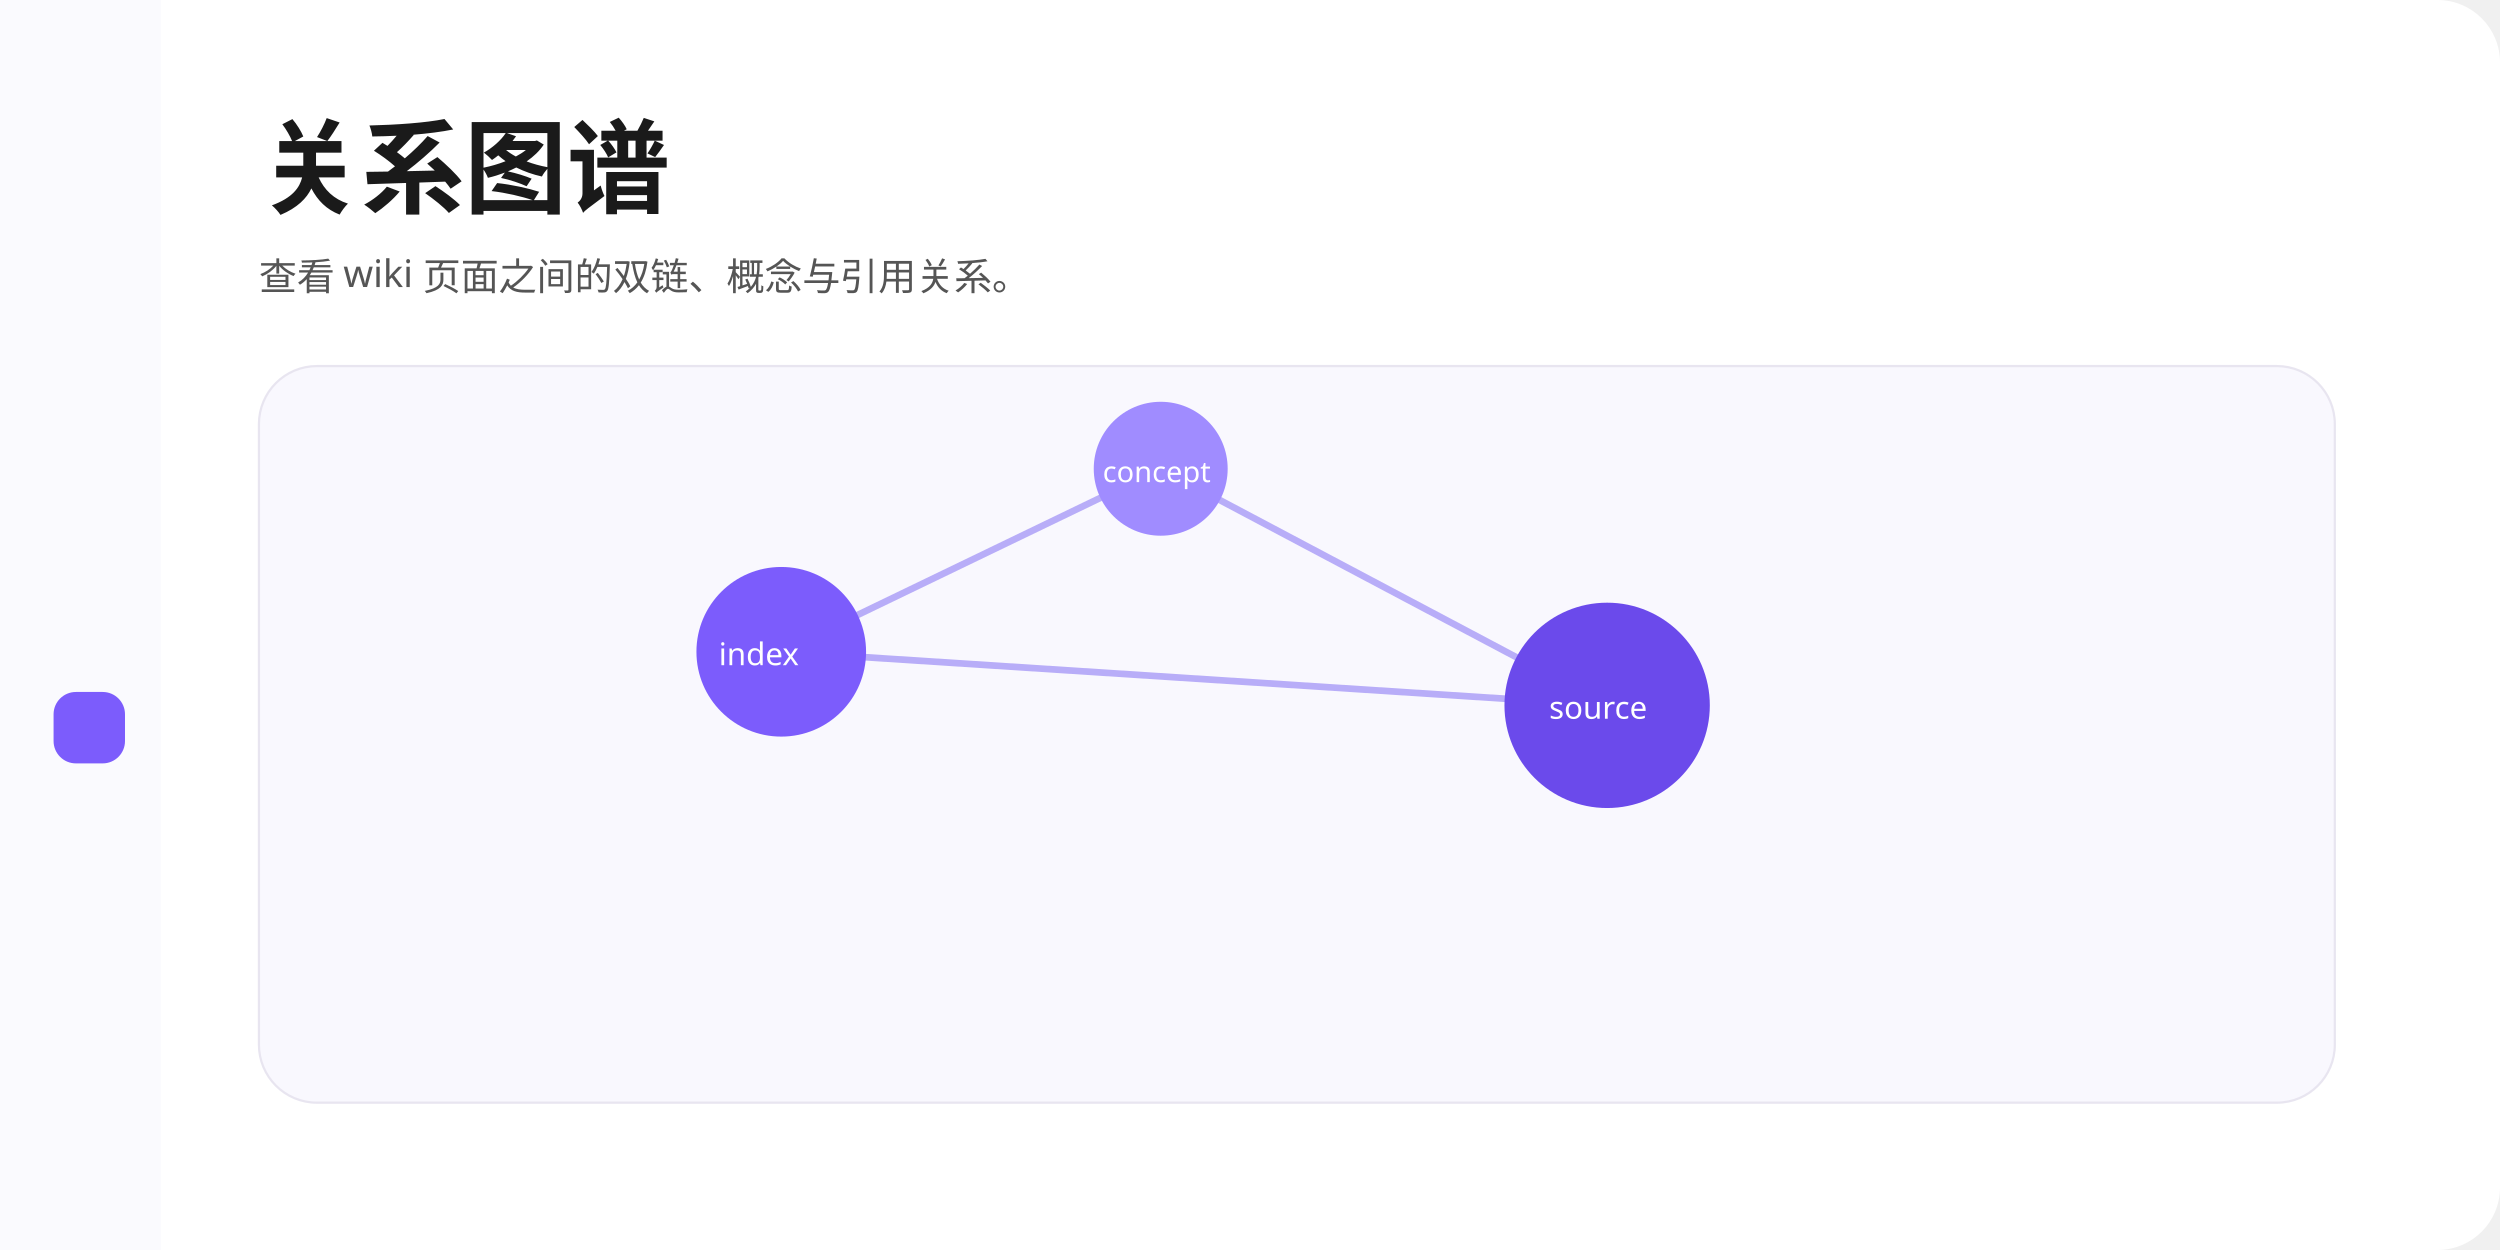
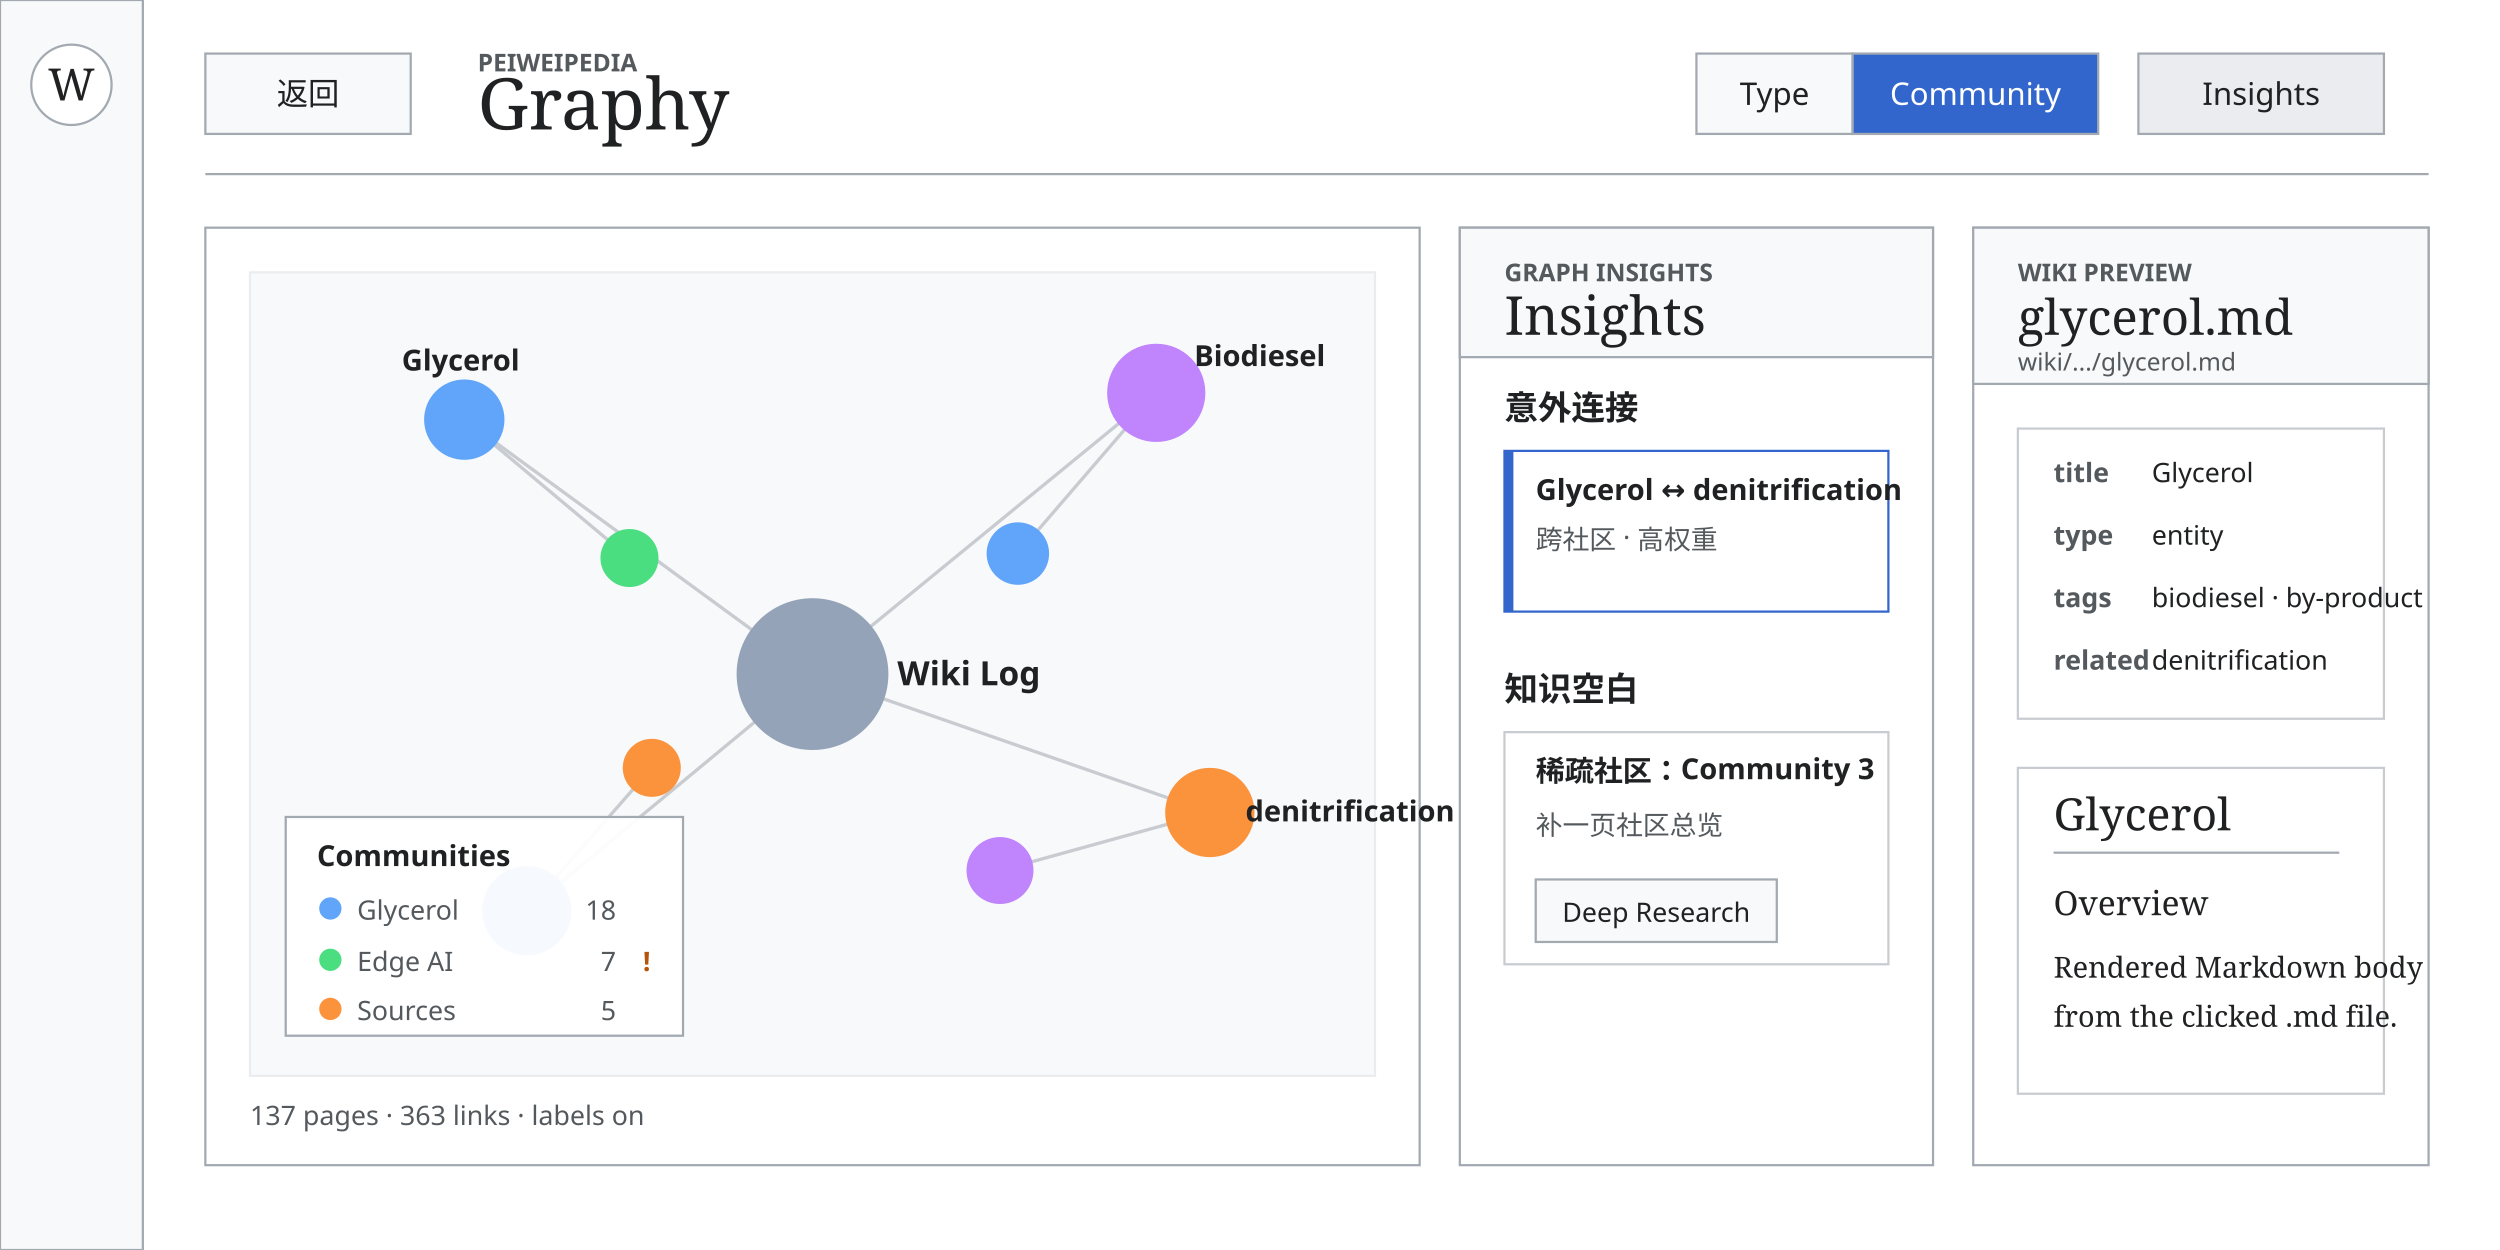
- <svg xmlns="http://www.w3.org/2000/svg" width="1120" height="560" viewBox="0 0 1120 560" role="img" aria-label="图谱页界面">
-   <rect width="1120" height="560" rx="28" fill="#FFFFFF" />
-   <rect x="0" y="0" width="72" height="560" fill="#FAFAFE" />
-   <rect x="24" y="310" width="32" height="32" rx="10" fill="#7C5CFC" />
-   <text x="116" y="92" font-family="Segoe UI, Microsoft YaHei UI, sans-serif" font-size="46" fill="#1A1A1A" font-weight="800">关系图谱</text>
-   <text x="116" y="130" font-family="Segoe UI, Microsoft YaHei UI, sans-serif" font-size="17" fill="#555555">查看 wiki 页面之间的双链、概念与引用关系。</text>
-   <rect x="116" y="164" width="930" height="330" rx="26" fill="#F9F8FE" stroke="#E8E5F0" />
-   <line x1="350" y1="292" x2="520" y2="210" stroke="#B8ADF8" stroke-width="3" />
-   <line x1="520" y1="210" x2="720" y2="316" stroke="#B8ADF8" stroke-width="3" />
-   <line x1="350" y1="292" x2="720" y2="316" stroke="#B8ADF8" stroke-width="3" />
-   <circle cx="350" cy="292" r="38" fill="#7C5CFC" />
-   <circle cx="520" cy="210" r="30" fill="#A08CFF" />
-   <circle cx="720" cy="316" r="46" fill="#6B4AEB" />
-   <text x="322" y="298" font-family="Segoe UI, sans-serif" font-size="14" fill="#FFFFFF">index</text>
-   <text x="494" y="216" font-family="Segoe UI, sans-serif" font-size="13" fill="#FFFFFF">concept</text>
-   <text x="694" y="322" font-family="Segoe UI, sans-serif" font-size="14" fill="#FFFFFF">source</text>
+ <svg xmlns="http://www.w3.org/2000/svg" width="1120" height="560" viewBox="0 0 1120 560" role="img" aria-label="Graphy 独立图谱页">
+   <rect width="1120" height="560" fill="#ffffff" />
+   <rect x="0" y="0" width="64" height="560" fill="#f8f9fa" stroke="#a2a9b1" />
+   <circle cx="32" cy="38" r="18" fill="#ffffff" stroke="#a2a9b1" />
+   <text x="32" y="45" text-anchor="middle" font-family="Georgia, serif" font-size="20" fill="#202122">W</text>
+   <rect x="92" y="24" width="92" height="36" fill="#f8f9fa" stroke="#a2a9b1" />
+   <text x="138" y="47" text-anchor="middle" font-family="Segoe UI, sans-serif" font-size="14" fill="#202122">返回</text>
+   <text x="214" y="32" font-family="Segoe UI, sans-serif" font-size="11" font-weight="700" fill="#54595d">PEIWEIPEDIA</text>
+   <text x="214" y="58" font-family="Georgia, serif" font-size="32" fill="#202122">Graphy</text>
+   <rect x="760" y="24" width="70" height="36" fill="#f8f9fa" stroke="#a2a9b1" />
+   <text x="795" y="47" text-anchor="middle" font-family="Segoe UI, sans-serif" font-size="14" fill="#202122">Type</text>
+   <rect x="830" y="24" width="110" height="36" fill="#3366cc" stroke="#a2a9b1" />
+   <text x="885" y="47" text-anchor="middle" font-family="Segoe UI, sans-serif" font-size="14" fill="#ffffff">Community</text>
+   <rect x="958" y="24" width="110" height="36" rx="0" fill="#eaecf0" stroke="#a2a9b1" />
+   <text x="1013" y="47" text-anchor="middle" font-family="Segoe UI, sans-serif" font-size="14" fill="#202122">Insights</text>
+   <line x1="92" y1="78" x2="1088" y2="78" stroke="#a2a9b1" />
+   <rect x="92" y="102" width="544" height="420" fill="#ffffff" stroke="#a2a9b1" />
+   <rect x="112" y="122" width="504" height="360" fill="#f8f9fa" stroke="#eaecf0" />
+   <g stroke="#c8ccd1" stroke-width="1.5">
+     <line x1="364" y1="302" x2="208" y2="188" />
+     <line x1="364" y1="302" x2="518" y2="176" />
+     <line x1="364" y1="302" x2="542" y2="364" />
+     <line x1="364" y1="302" x2="236" y2="408" />
+     <line x1="208" y1="188" x2="282" y2="250" />
+     <line x1="518" y1="176" x2="456" y2="248" />
+     <line x1="542" y1="364" x2="448" y2="390" />
+     <line x1="236" y1="408" x2="292" y2="344" />
+   </g>
+   <circle cx="364" cy="302" r="34" fill="#94a3b8" />
+   <circle cx="208" cy="188" r="18" fill="#60a5fa" />
+   <circle cx="518" cy="176" r="22" fill="#c084fc" />
+   <circle cx="542" cy="364" r="20" fill="#fb923c" />
+   <circle cx="236" cy="408" r="20" fill="#60a5fa" />
+   <circle cx="282" cy="250" r="13" fill="#4ade80" />
+   <circle cx="456" cy="248" r="14" fill="#60a5fa" />
+   <circle cx="448" cy="390" r="15" fill="#c084fc" />
+   <circle cx="292" cy="344" r="13" fill="#fb923c" />
+   <text x="402" y="307" font-family="Segoe UI, sans-serif" font-size="15" font-weight="700" fill="#202122">Wiki Log</text>
+   <text x="180" y="166" font-family="Segoe UI, sans-serif" font-size="13" font-weight="700" fill="#202122">Glycerol</text>
+   <text x="535" y="164" font-family="Segoe UI, sans-serif" font-size="13" font-weight="700" fill="#202122">Biodiesel</text>
+   <text x="558" y="368" font-family="Segoe UI, sans-serif" font-size="13" font-weight="700" fill="#202122">denitrification</text>
+   <rect x="128" y="366" width="178" height="98" fill="#ffffff" fill-opacity="0.94" stroke="#a2a9b1" />
+   <text x="142" y="388" font-family="Segoe UI, sans-serif" font-size="13" font-weight="700" fill="#202122">Communities</text>
+   <circle cx="148" cy="407" r="5" fill="#60a5fa" />
+   <text x="160" y="412" font-family="Segoe UI, sans-serif" font-size="12" fill="#54595d">Glycerol</text>
+   <text x="276" y="412" text-anchor="end" font-family="Segoe UI, sans-serif" font-size="12" fill="#54595d">18</text>
+   <circle cx="148" cy="430" r="5" fill="#4ade80" />
+   <text x="160" y="435" font-family="Segoe UI, sans-serif" font-size="12" fill="#54595d">Edge AI</text>
+   <text x="276" y="435" text-anchor="end" font-family="Segoe UI, sans-serif" font-size="12" fill="#54595d">7</text>
+   <text x="288" y="435" font-family="Segoe UI, sans-serif" font-size="12" font-weight="700" fill="#b45309">!</text>
+   <circle cx="148" cy="452" r="5" fill="#fb923c" />
+   <text x="160" y="457" font-family="Segoe UI, sans-serif" font-size="12" fill="#54595d">Sources</text>
+   <text x="276" y="457" text-anchor="end" font-family="Segoe UI, sans-serif" font-size="12" fill="#54595d">5</text>
+   <text x="112" y="504" font-family="Segoe UI, sans-serif" font-size="12" fill="#54595d">137 pages · 363 links · labels on</text>
+   <rect x="654" y="102" width="212" height="420" fill="#ffffff" stroke="#a2a9b1" />
+   <rect x="654" y="102" width="212" height="58" fill="#f8f9fa" stroke="#a2a9b1" />
+   <text x="674" y="126" font-family="Segoe UI, sans-serif" font-size="11" font-weight="700" fill="#54595d">GRAPH INSIGHTS</text>
+   <text x="674" y="150" font-family="Georgia, serif" font-size="24" fill="#202122">Insights</text>
+   <text x="674" y="188" font-family="Segoe UI, sans-serif" font-size="15" font-weight="700" fill="#202122">意外连接</text>
+   <rect x="674" y="202" width="172" height="72" fill="#ffffff" stroke="#3366cc" />
+   <rect x="674" y="202" width="4" height="72" fill="#3366cc" />
+   <text x="688" y="224" font-family="Segoe UI, sans-serif" font-size="13" font-weight="700" fill="#202122">Glycerol ↔ denitrification</text>
+   <text x="688" y="246" font-family="Segoe UI, sans-serif" font-size="12" fill="#54595d">跨社区 · 高权重</text>
+   <text x="674" y="314" font-family="Segoe UI, sans-serif" font-size="15" font-weight="700" fill="#202122">知识空白</text>
+   <rect x="674" y="328" width="172" height="104" fill="#ffffff" stroke="#c8ccd1" />
+   <text x="688" y="350" font-family="Segoe UI, sans-serif" font-size="13" font-weight="700" fill="#202122">稀疏社区：Community 3</text>
+   <text x="688" y="374" font-family="Segoe UI, sans-serif" font-size="12" fill="#54595d">补一页社区总览</text>
+   <rect x="688" y="394" width="108" height="28" fill="#f8f9fa" stroke="#a2a9b1" />
+   <text x="742" y="413" text-anchor="middle" font-family="Segoe UI, sans-serif" font-size="12" fill="#202122">Deep Research</text>
+   <rect x="884" y="102" width="204" height="420" fill="#ffffff" stroke="#a2a9b1" />
+   <rect x="884" y="102" width="204" height="70" fill="#f8f9fa" stroke="#a2a9b1" />
+   <text x="904" y="126" font-family="Segoe UI, sans-serif" font-size="11" font-weight="700" fill="#54595d">WIKI PREVIEW</text>
+   <text x="904" y="150" font-family="Georgia, serif" font-size="22" fill="#202122">glycerol.md</text>
+   <text x="904" y="166" font-family="Segoe UI, sans-serif" font-size="11" fill="#54595d">wiki/.../glycerol.md</text>
+   <rect x="904" y="192" width="164" height="130" fill="#ffffff" stroke="#c8ccd1" />
+   <text x="920" y="216" font-family="Segoe UI, sans-serif" font-size="12" font-weight="700" fill="#54595d">title</text>
+   <text x="964" y="216" font-family="Segoe UI, sans-serif" font-size="12" fill="#202122">Glycerol</text>
+   <text x="920" y="244" font-family="Segoe UI, sans-serif" font-size="12" font-weight="700" fill="#54595d">type</text>
+   <text x="964" y="244" font-family="Segoe UI, sans-serif" font-size="12" fill="#202122">entity</text>
+   <text x="920" y="272" font-family="Segoe UI, sans-serif" font-size="12" font-weight="700" fill="#54595d">tags</text>
+   <text x="964" y="272" font-family="Segoe UI, sans-serif" font-size="12" fill="#202122">biodiesel · by-product</text>
+   <text x="920" y="300" font-family="Segoe UI, sans-serif" font-size="12" font-weight="700" fill="#54595d">related</text>
+   <text x="964" y="300" font-family="Segoe UI, sans-serif" font-size="12" fill="#202122">denitrification</text>
+   <rect x="904" y="344" width="164" height="146" fill="#ffffff" stroke="#c8ccd1" />
+   <text x="920" y="372" font-family="Georgia, serif" font-size="20" fill="#202122">Glycerol</text>
+   <line x1="920" y1="382" x2="1048" y2="382" stroke="#a2a9b1" />
+   <text x="920" y="410" font-family="Georgia, serif" font-size="15" fill="#202122">Overview</text>
+   <text x="920" y="438" font-family="Georgia, serif" font-size="13" fill="#202122">Rendered Markdown body</text>
+   <text x="920" y="460" font-family="Georgia, serif" font-size="13" fill="#202122">from the clicked .md file.</text>
</svg>
